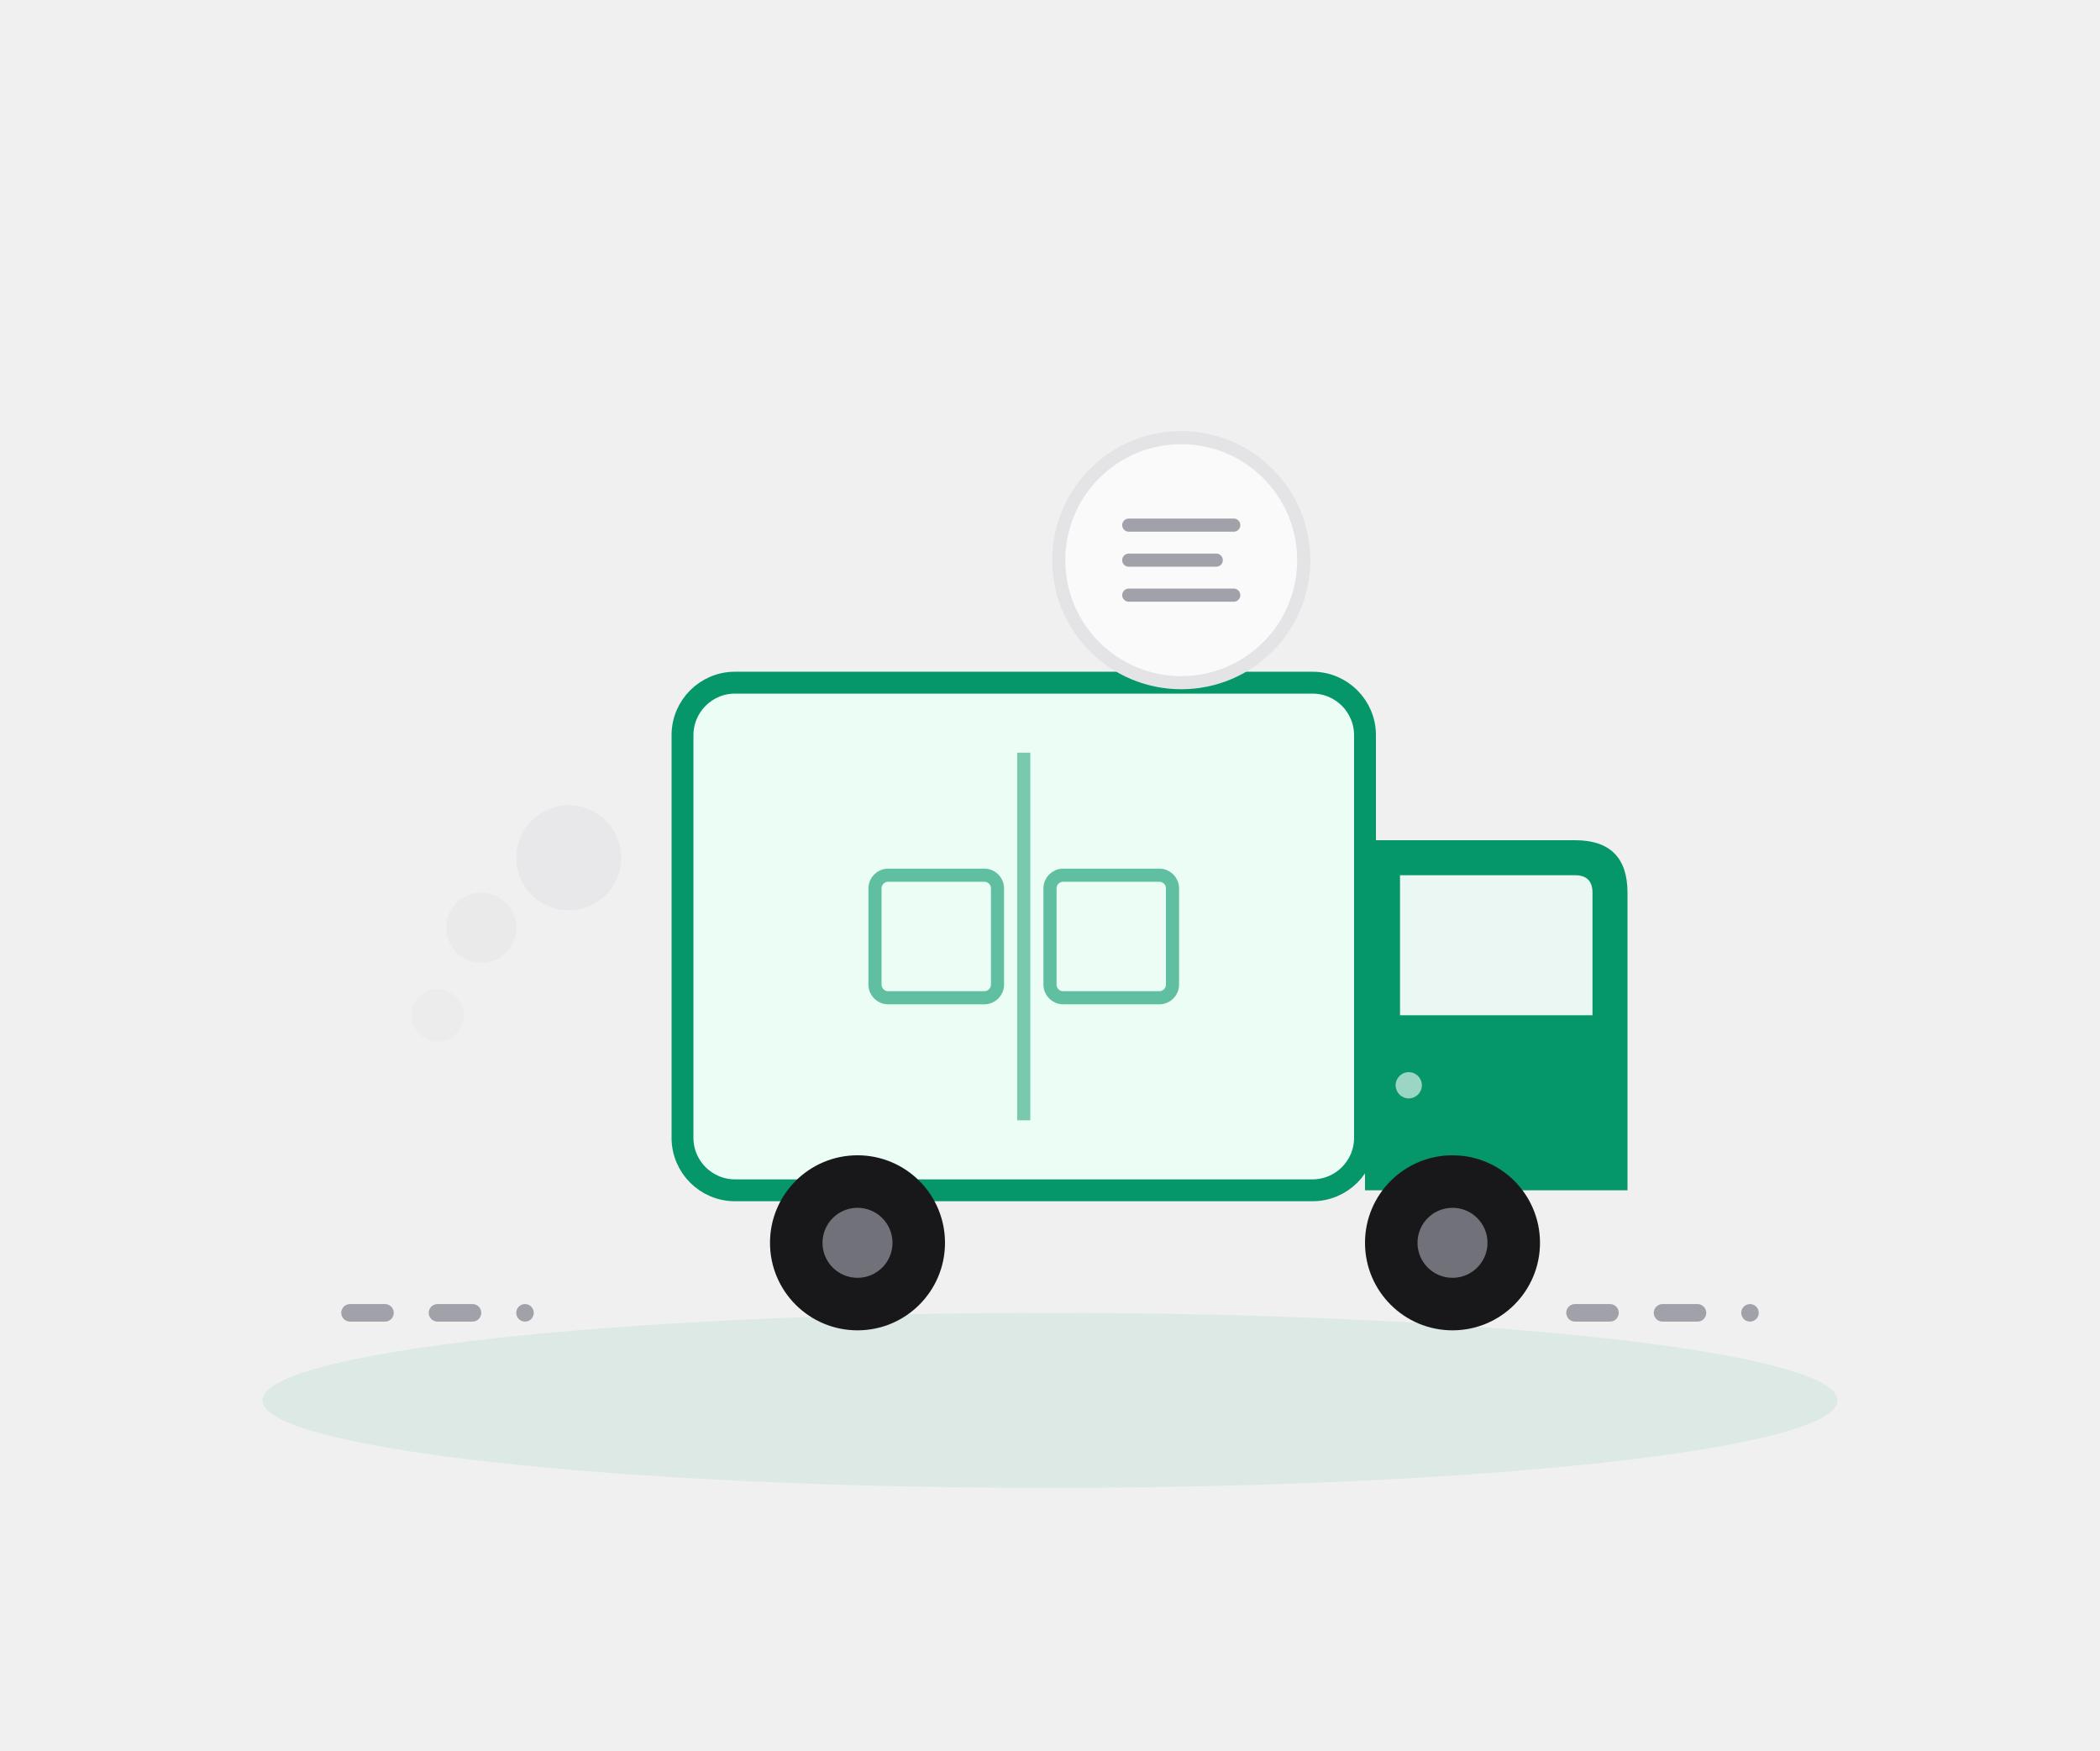
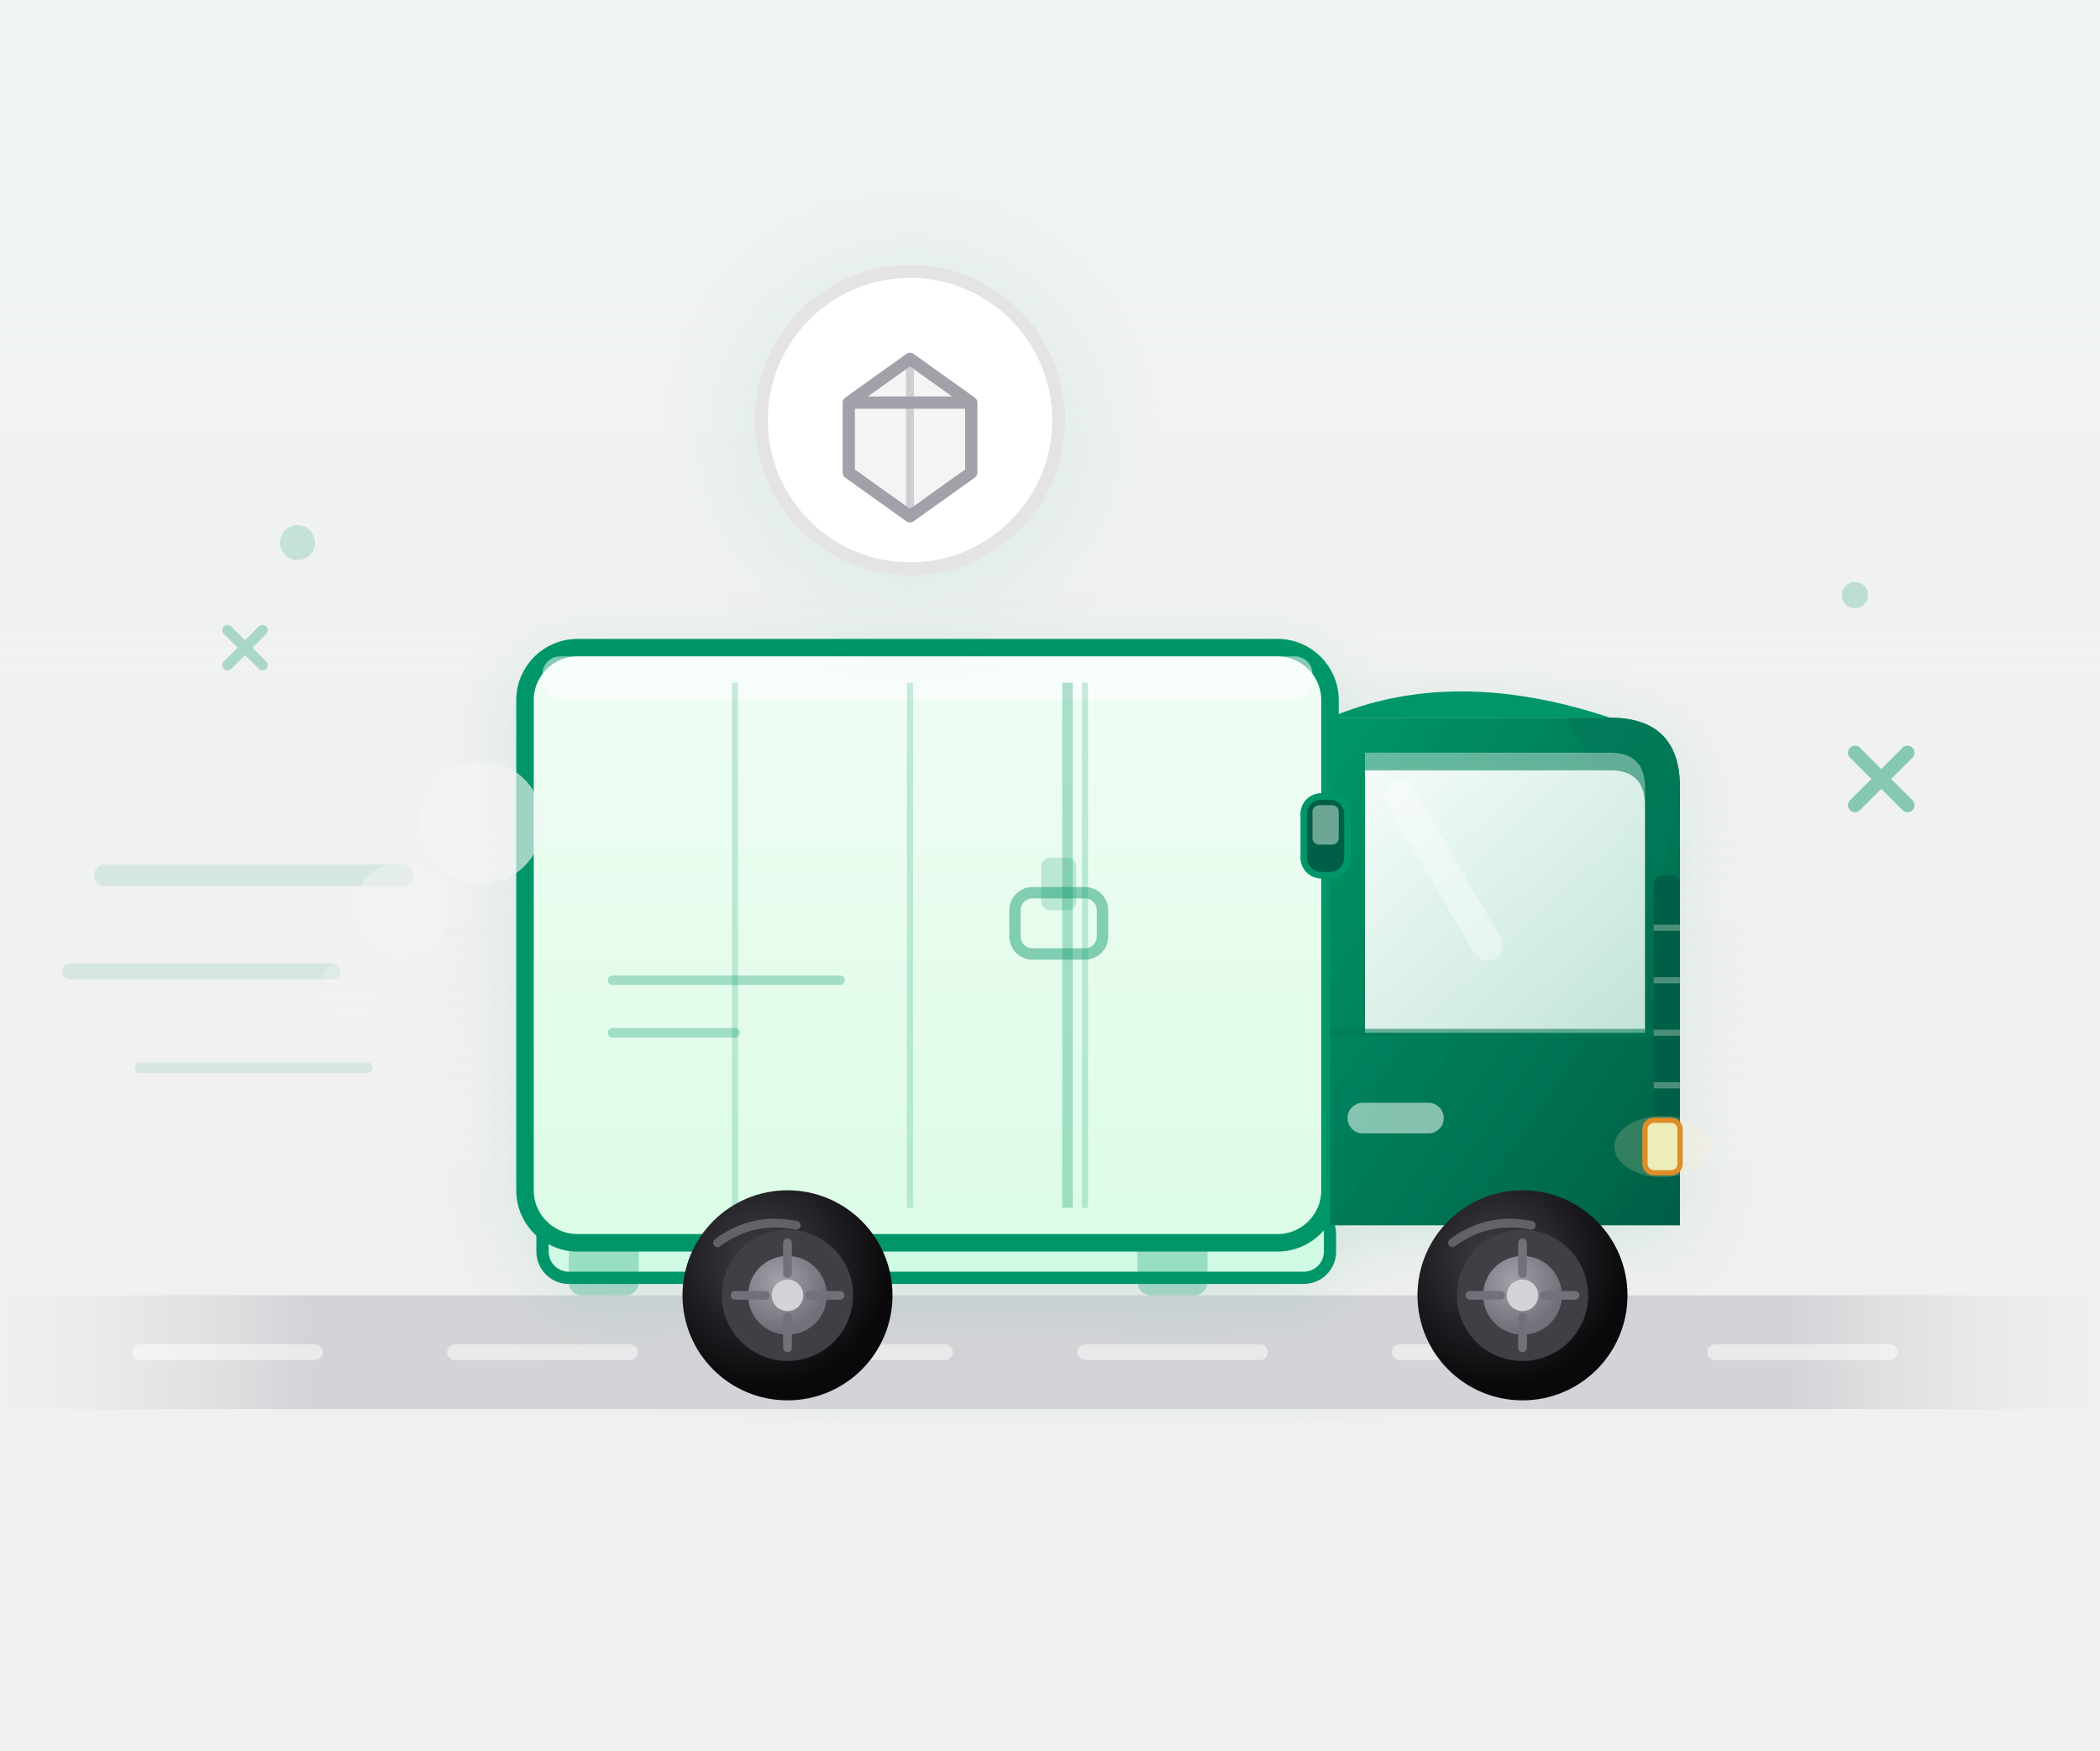
<svg xmlns="http://www.w3.org/2000/svg" viewBox="0 0 240 200" fill="none">
-   <ellipse cx="120" cy="160" rx="90" ry="10" fill="#059669" fill-opacity="0.08" />
-   <line x1="40" y1="150" x2="60" y2="150" stroke="#A1A1AA" stroke-width="2" stroke-linecap="round" stroke-dasharray="4 6" />
-   <line x1="180" y1="150" x2="200" y2="150" stroke="#A1A1AA" stroke-width="2" stroke-linecap="round" stroke-dasharray="4 6" />
-   <rect x="78" y="78" width="78" height="58" rx="6" fill="#ECFDF5" stroke="#059669" stroke-width="2.5" />
-   <line x1="117" y1="86" x2="117" y2="128" stroke="#059669" stroke-width="1.5" stroke-opacity="0.5" />
-   <rect x="100" y="100" width="14" height="14" rx="1.5" fill="none" stroke="#059669" stroke-width="1.5" stroke-opacity="0.6" />
-   <rect x="120" y="100" width="14" height="14" rx="1.5" fill="none" stroke="#059669" stroke-width="1.5" stroke-opacity="0.6" />
-   <path d="M156 96 L180 96 Q186 96 186 102 L186 136 L156 136 Z" fill="#059669" />
-   <path d="M160 100 L180 100 Q182 100 182 102 L182 116 L160 116 Z" fill="#FFFFFF" fill-opacity="0.92" />
-   <circle cx="161" cy="124" r="1.5" fill="#FFFFFF" fill-opacity="0.6" />
-   <circle cx="98" cy="142" r="10" fill="#18181B" />
-   <circle cx="98" cy="142" r="4" fill="#71717A" />
-   <circle cx="166" cy="142" r="10" fill="#18181B" />
-   <circle cx="166" cy="142" r="4" fill="#71717A" />
-   <circle cx="65" cy="98" r="6" fill="#E4E4E7" fill-opacity="0.7" />
-   <circle cx="55" cy="106" r="4" fill="#E4E4E7" fill-opacity="0.5" />
-   <circle cx="50" cy="116" r="3" fill="#E4E4E7" fill-opacity="0.35" />
-   <circle cx="135" cy="64" r="14" fill="#FAFAFA" stroke="#E4E4E7" stroke-width="1.5" />
-   <path d="M129 60 L141 60 M129 64 L139 64 M129 68 L141 68" stroke="#A1A1AA" stroke-width="1.5" stroke-linecap="round" />
+   <defs>
+     <linearGradient id="et-road" x1="0" y1="0" x2="1" y2="0">
+       <stop offset="0%" stop-color="#E4E4E7" stop-opacity="0" />
+       <stop offset="15%" stop-color="#D4D4D8" />
+       <stop offset="85%" stop-color="#D4D4D8" />
+       <stop offset="100%" stop-color="#E4E4E7" stop-opacity="0" />
+     </linearGradient>
+     <linearGradient id="et-cargo" x1="0" y1="0" x2="0" y2="1">
+       <stop offset="0%" stop-color="#F0FDF4" />
+       <stop offset="100%" stop-color="#DCFCE7" />
+     </linearGradient>
+     <linearGradient id="et-cab" x1="0" y1="0" x2="1" y2="1">
+       <stop offset="0%" stop-color="#059669" />
+       <stop offset="100%" stop-color="#065F46" />
+     </linearGradient>
+     <linearGradient id="et-win" x1="0" y1="0" x2="1" y2="1">
+       <stop offset="0%" stop-color="#FFFFFF" stop-opacity="0.96" />
+       <stop offset="100%" stop-color="#ECFDF5" stop-opacity="0.82" />
+     </linearGradient>
+     <radialGradient id="et-wheel" cx="38%" cy="32%" r="62%">
+       <stop offset="0%" stop-color="#3F3F46" />
+       <stop offset="100%" stop-color="#09090B" />
+     </radialGradient>
+     <radialGradient id="et-hub" cx="38%" cy="32%" r="62%">
+       <stop offset="0%" stop-color="#A1A1AA" />
+       <stop offset="100%" stop-color="#71717A" />
+     </radialGradient>
+     <radialGradient id="et-shadow" cx="50%" cy="30%" r="60%">
+       <stop offset="0%" stop-color="#059669" stop-opacity="0.13" />
+       <stop offset="100%" stop-color="#059669" stop-opacity="0" />
+     </radialGradient>
+     <linearGradient id="et-sky" x1="0" y1="0" x2="0" y2="1">
+       <stop offset="0%" stop-color="#ECFDF5" stop-opacity="0.35" />
+       <stop offset="100%" stop-color="#F4F4F5" stop-opacity="0" />
+     </linearGradient>
+     <filter id="et-drop" x="-25%" y="-25%" width="150%" height="150%">
+       <feDropShadow dx="0" dy="2" stdDeviation="4" flood-color="#059669" flood-opacity="0.12" />
+     </filter>
+   </defs>
+   <rect x="0" y="0" width="240" height="148" fill="url(#et-sky)" />
+   <ellipse cx="122" cy="157" rx="86" ry="8" fill="url(#et-shadow)" />
+   <rect x="0" y="148" width="240" height="13" fill="url(#et-road)" />
+   <g stroke="#FFFFFF" stroke-width="1.8" stroke-linecap="round" opacity="0.5">
+     <line x1="16" y1="154.5" x2="36" y2="154.5" />
+     <line x1="52" y1="154.5" x2="72" y2="154.5" />
+     <line x1="88" y1="154.5" x2="108" y2="154.5" />
+     <line x1="124" y1="154.5" x2="144" y2="154.5" />
+     <line x1="160" y1="154.5" x2="180" y2="154.5" />
+     <line x1="196" y1="154.5" x2="216" y2="154.5" />
+   </g>
+   <g stroke="#059669" stroke-linecap="round" opacity="0.12">
+     <line x1="12" y1="100" x2="46" y2="100" stroke-width="2.5" />
+     <line x1="8" y1="111" x2="38" y2="111" stroke-width="1.8" />
+     <line x1="16" y1="122" x2="42" y2="122" stroke-width="1.2" />
+   </g>
+   <g filter="url(#et-drop)">
+     <rect x="62" y="138" width="90" height="8" rx="3" fill="#D1FAE5" stroke="#059669" stroke-width="1.4" />
+     <rect x="65" y="141" width="8" height="7" rx="1.5" fill="#059669" fill-opacity="0.28" />
+     <rect x="130" y="141" width="8" height="7" rx="1.5" fill="#059669" fill-opacity="0.28" />
+     <rect x="60" y="74" width="92" height="68" rx="6" fill="url(#et-cargo)" stroke="#059669" stroke-width="2" />
+     <rect x="62" y="75" width="88" height="5" rx="2" fill="#FFFFFF" fill-opacity="0.5" />
+     <g stroke="#059669" stroke-width="0.7" stroke-opacity="0.2">
+       <line x1="84" y1="78" x2="84" y2="138" />
+       <line x1="104" y1="78" x2="104" y2="138" />
+       <line x1="124" y1="78" x2="124" y2="138" />
+     </g>
+     <line x1="122" y1="78" x2="122" y2="138" stroke="#059669" stroke-width="1.2" stroke-opacity="0.3" />
+     <rect x="116" y="102" width="10" height="7" rx="2" fill="none" stroke="#059669" stroke-width="1.3" stroke-opacity="0.45" />
+     <rect x="119" y="98" width="4" height="6" rx="1" fill="#059669" fill-opacity="0.2" />
+     <g stroke="#059669" stroke-width="1.1" stroke-linecap="round" stroke-opacity="0.3">
+       <line x1="70" y1="112" x2="96" y2="112" />
+       <line x1="70" y1="118" x2="84" y2="118" />
+     </g>
+     <path d="M152 82 L184 82 Q192 82 192 90 L192 140 L152 140 Z" fill="url(#et-cab)" />
+     <path d="M190 100 L192 90 Q192 82 184 82 L179 82 L190 100 Z" fill="#047857" fill-opacity="0.7" />
+     <path d="M152 82 Q166 76 184 82" fill="#059669" />
+     <path d="M156 88 L184 88 Q188 88 188 92 L188 118 L156 118 Z" fill="url(#et-win)" />
+     <path d="M156 88 L184 88 Q188 88 188 92 L188 90 Q188 86 184 86 L156 86 Z" fill="#FFFFFF" fill-opacity="0.38" />
+     <line x1="160" y1="91" x2="170" y2="108" stroke="#FFFFFF" stroke-width="3.5" stroke-linecap="round" stroke-opacity="0.35" />
+     <line x1="152" y1="118" x2="192" y2="118" stroke="#047857" stroke-width="0.9" stroke-opacity="0.55" />
+     <rect x="154" y="126" width="11" height="3.5" rx="1.75" fill="#ECFDF5" fill-opacity="0.55" />
+     <rect x="149" y="91" width="5" height="9" rx="2" fill="#065F46" stroke="#059669" stroke-width="0.75" />
+     <rect x="150" y="92" width="3" height="4.5" rx="0.75" fill="#ECFDF5" fill-opacity="0.45" />
+     <rect x="189" y="100" width="3" height="28" rx="1" fill="#065F46" />
+     <g stroke="#ECFDF5" stroke-width="0.7" stroke-opacity="0.3">
+       <line x1="189" y1="106" x2="192" y2="106" />
+       <line x1="189" y1="112" x2="192" y2="112" />
+       <line x1="189" y1="118" x2="192" y2="118" />
+       <line x1="189" y1="124" x2="192" y2="124" />
+     </g>
+     <rect x="188" y="128" width="4" height="6" rx="1" fill="#FEF9C3" fill-opacity="0.92" stroke="#D97706" stroke-width="0.6" />
+     <ellipse cx="190" cy="131" rx="5.5" ry="3.5" fill="#FEF3C7" fill-opacity="0.18" />
+   </g>
+   <circle cx="90" cy="148" r="12" fill="url(#et-wheel)" />
+   <circle cx="90" cy="148" r="7.5" fill="#3F3F46" />
+   <circle cx="90" cy="148" r="4.5" fill="url(#et-hub)" />
+   <circle cx="90" cy="148" r="1.8" fill="#D4D4D8" />
+   <g stroke="#71717A" stroke-width="1" stroke-linecap="round">
+     <line x1="90" y1="142" x2="90" y2="145.5" />
+     <line x1="90" y1="150.5" x2="90" y2="154" />
+     <line x1="84" y1="148" x2="87.5" y2="148" />
+     <line x1="92.5" y1="148" x2="96" y2="148" />
+   </g>
+   <path d="M82 142 Q86 139 91 140" stroke="#A1A1AA" stroke-width="1" stroke-linecap="round" stroke-opacity="0.45" />
+   <circle cx="174" cy="148" r="12" fill="url(#et-wheel)" />
+   <circle cx="174" cy="148" r="7.5" fill="#3F3F46" />
+   <circle cx="174" cy="148" r="4.5" fill="url(#et-hub)" />
+   <circle cx="174" cy="148" r="1.8" fill="#D4D4D8" />
+   <g stroke="#71717A" stroke-width="1" stroke-linecap="round">
+     <line x1="174" y1="142" x2="174" y2="145.5" />
+     <line x1="174" y1="150.5" x2="174" y2="154" />
+     <line x1="168" y1="148" x2="171.5" y2="148" />
+     <line x1="176.5" y1="148" x2="180" y2="148" />
+   </g>
+   <path d="M166 142 Q170 139 175 140" stroke="#A1A1AA" stroke-width="1" stroke-linecap="round" stroke-opacity="0.45" />
+   <circle cx="55" cy="94" r="7" fill="#F4F4F5" fill-opacity="0.65" />
+   <circle cx="46" cy="104" r="5.5" fill="#F4F4F5" fill-opacity="0.5" />
+   <circle cx="40" cy="113" r="3.5" fill="#F4F4F5" fill-opacity="0.35" />
+   <g transform="translate(104 48)">
+     <circle r="17" cx="0" cy="0" fill="#FFFFFF" stroke="#E4E4E7" stroke-width="1.5" style="filter:drop-shadow(0 2px 6px rgba(5,150,105,0.10))" />
+     <path d="M-7 -2 L0 -7 L7 -2 L7 6 L0 11 L-7 6 Z" stroke="#A1A1AA" stroke-width="1.4" stroke-linejoin="round" fill="#F4F4F5" />
+     <line x1="-7" y1="-2" x2="7" y2="-2" stroke="#A1A1AA" stroke-width="1.4" />
+     <line x1="0" y1="-7" x2="0" y2="11" stroke="#A1A1AA" stroke-width="0.9" stroke-opacity="0.45" />
+   </g>
+   <g stroke="#059669" stroke-width="1.6" stroke-linecap="round" opacity="0.45">
+     <line x1="212" y1="86" x2="218" y2="92" />
+     <line x1="218" y1="86" x2="212" y2="92" />
+   </g>
+   <g stroke="#059669" stroke-width="1.2" stroke-linecap="round" opacity="0.3">
+     <line x1="26" y1="72" x2="30" y2="76" />
+     <line x1="30" y1="72" x2="26" y2="76" />
+   </g>
+   <circle cx="34" cy="62" r="2" fill="#059669" fill-opacity="0.18" />
+   <circle cx="212" cy="68" r="1.5" fill="#059669" fill-opacity="0.22" />
</svg>
